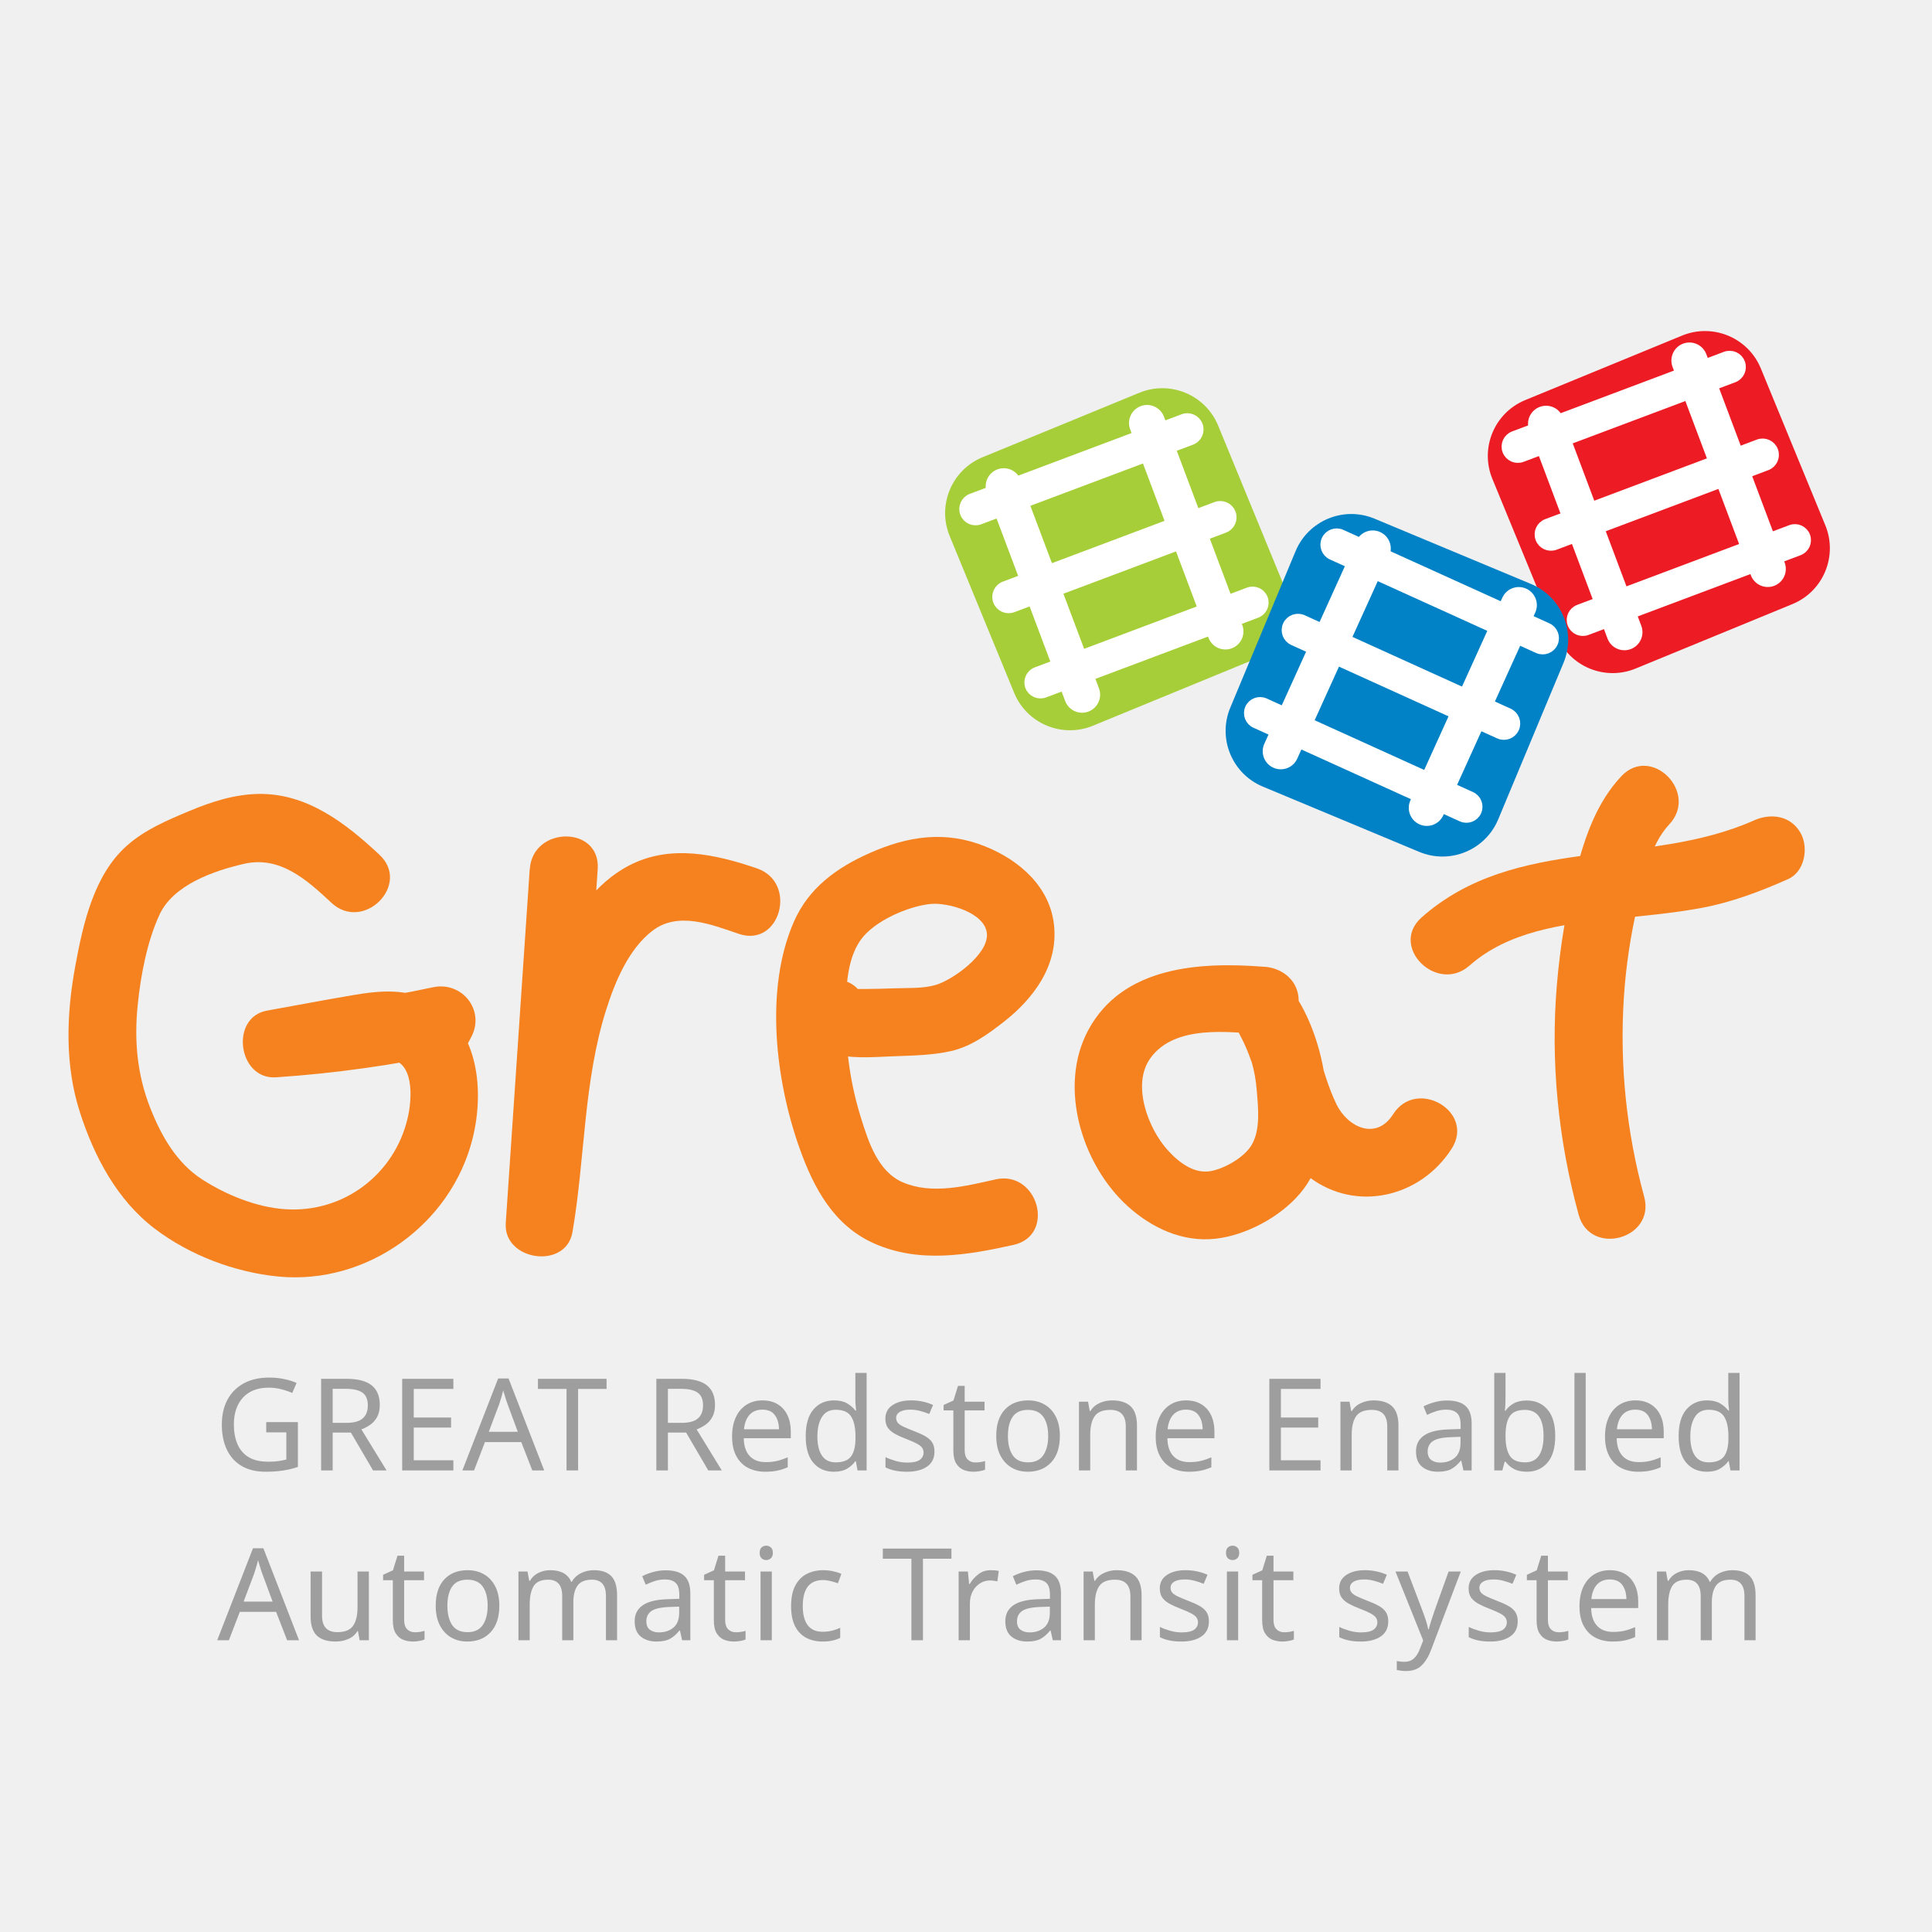
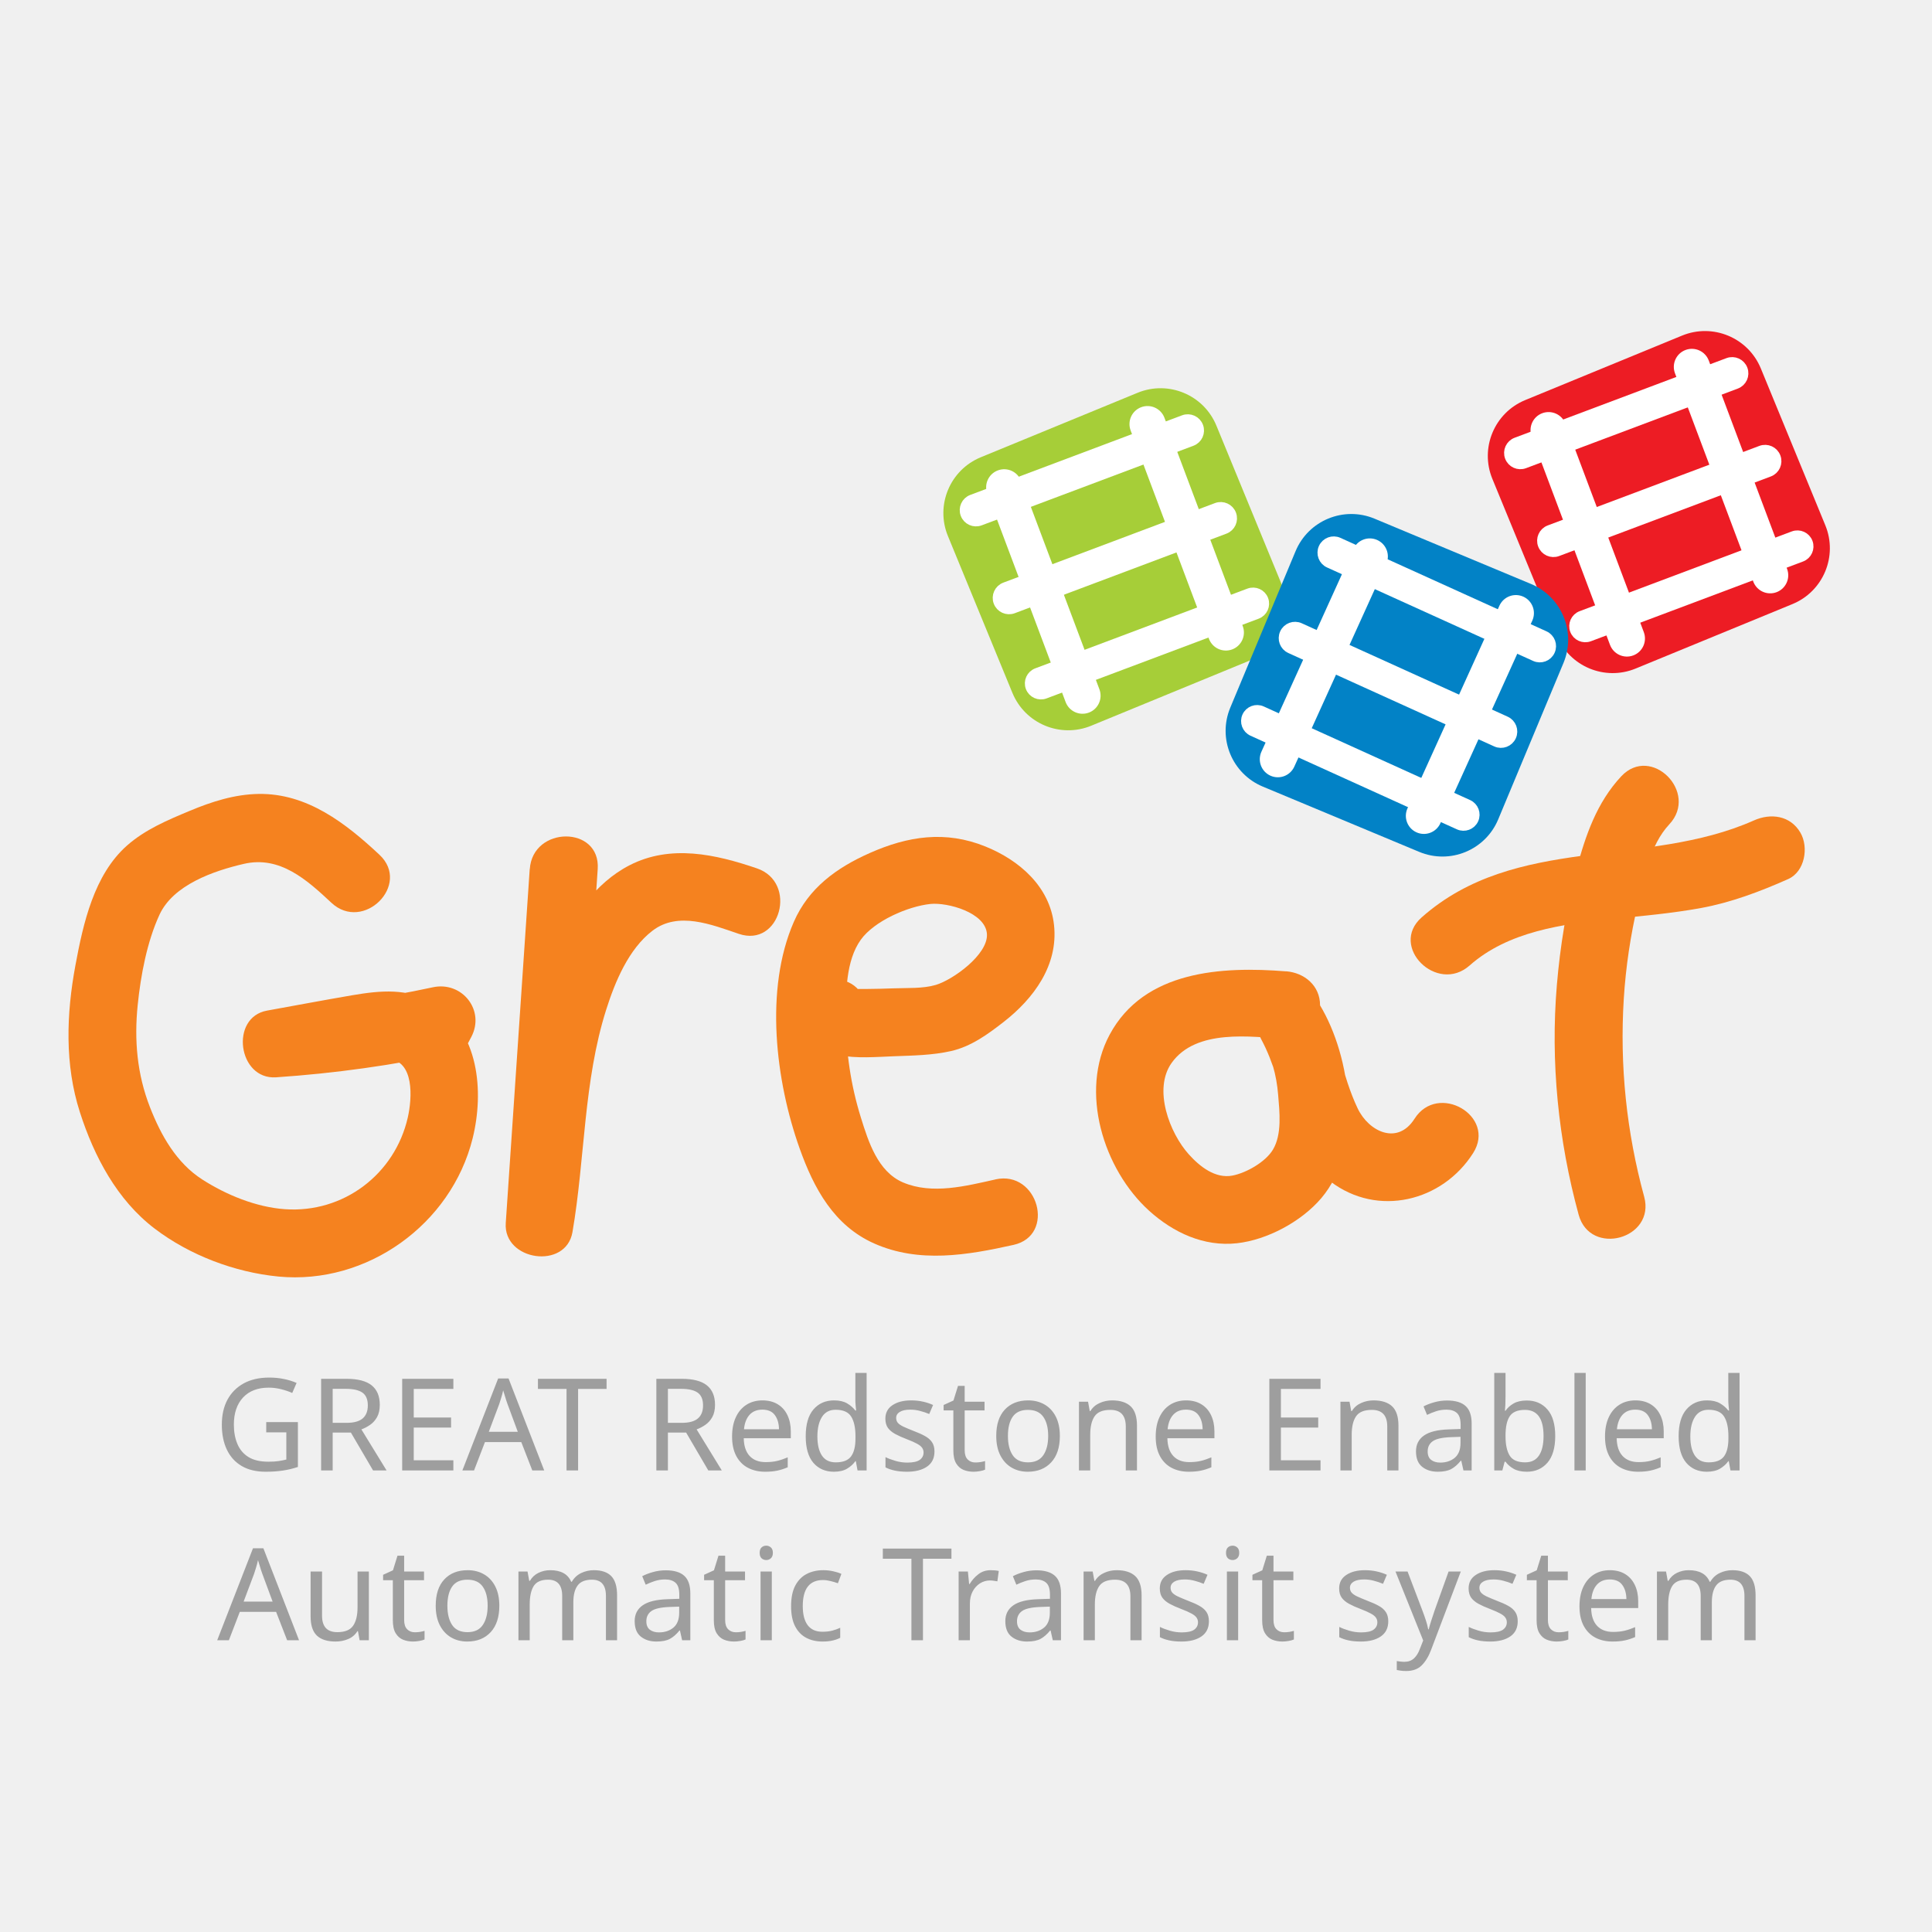
<svg xmlns="http://www.w3.org/2000/svg" viewBox="0 0 512 512">
  <defs>
    <style>
      .cls-1 {
        fill: #a6ce38;
      }

      .cls-2 {
        fill: #9e9e9e;
        font-family: SourceSerifVariable-Roman, 'Source Serif Variable';
        font-size: 34px;
        font-variation-settings: 'wght' 389;
        letter-spacing: .01em;
      }

      .cls-3 {
        fill: #f5821f;
      }

      .cls-4 {
        fill: #0282c6;
      }

      .cls-5 {
        fill: #ed1c24;
      }

      .cls-6 {
        fill: #fff;
        stroke: #fff;
        stroke-miterlimit: 10;
        stroke-width: 2.5px;
      }
    </style>
  </defs>
  <g id="Vector">
-     <g id="Rails">
-       <rect id="Green_Rail_Icon" class="cls-1" x="257.33" y="109.72" width="76.93" height="76.93" rx="16" ry="16" transform="translate(-34.13 123.63) rotate(-22.35)" />
-       <rect id="Red_Rail_Icon" class="cls-5" x="401.14" y="94.57" width="76.93" height="76.93" rx="16" ry="16" transform="translate(-17.56 177.18) rotate(-22.35)" />
-       <rect id="Blue_Rail_Icon" class="cls-4" x="331.74" y="143.13" width="76.93" height="76.93" rx="16" ry="16" transform="translate(98.47 -128.55) rotate(22.65)" />
-       <rect id="Rail_1" class="cls-6" x="272.85" y="123.44" width="7.07" height="66.07" rx="3.54" ry="3.54" transform="translate(590.15 205.71) rotate(159.4)" />
-       <rect id="Rail_2" class="cls-6" x="310.82" y="106.69" width="7.07" height="66.07" rx="3.54" ry="3.54" transform="translate(657.78 159.91) rotate(159.4)" />
-       <rect id="Rail_3" class="cls-6" x="292.26" y="114.61" width="6.15" height="66.07" rx="3.07" ry="3.07" transform="translate(261.04 476.04) rotate(-110.6)" />
-       <rect id="Rail_4" class="cls-6" x="283.54" y="91.34" width="6.11" height="66.07" rx="3.05" ry="3.05" transform="translate(271 436.39) rotate(-110.6)" />
-       <rect id="Rail_5" class="cls-6" x="300.83" y="137.23" width="6.01" height="66.07" rx="3.01" ry="3.01" transform="translate(251.36 514.59) rotate(-110.6)" />
-       <rect id="Rail_6" class="cls-6" x="416.58" y="106.89" width="7.07" height="66.07" rx="3.54" ry="3.54" transform="translate(862.59 123.09) rotate(159.4)" />
-       <rect id="Rail_7" class="cls-6" x="454.55" y="90.14" width="7.07" height="66.07" rx="3.54" ry="3.54" transform="translate(930.23 77.29) rotate(159.4)" />
-       <rect id="Rail_8" class="cls-6" x="435.99" y="98.06" width="6.15" height="66.07" rx="3.07" ry="3.07" transform="translate(470.83 588.2) rotate(-110.6)" />
-       <rect id="Rail_9" class="cls-6" x="427.27" y="74.78" width="6.11" height="66.07" rx="3.05" ry="3.05" transform="translate(480.79 548.56) rotate(-110.6)" />
-       <rect id="Rail_10" class="cls-6" x="444.56" y="120.68" width="6.01" height="66.07" rx="3.01" ry="3.01" transform="translate(461.15 626.75) rotate(-110.6)" />
-       <rect id="Rail_11" class="cls-6" x="348.08" y="139.18" width="7.07" height="66.07" rx="3.54" ry="3.54" transform="translate(600.67 474.31) rotate(-155.6)" />
-       <rect id="Rail_12" class="cls-6" x="386.78" y="154.19" width="7.07" height="66.07" rx="3.54" ry="3.54" transform="translate(668.42 518.97) rotate(-155.6)" />
-       <rect id="Rail_13" class="cls-6" x="368.19" y="146.34" width="6.15" height="66.07" rx="3.07" ry="3.07" transform="translate(54.54 443.37) rotate(-65.6)" />
-       <rect id="Rail_14" class="cls-6" x="378.48" y="123.7" width="6.11" height="66.07" rx="3.05" ry="3.05" transform="translate(81.18 439.44) rotate(-65.6)" />
-       <rect id="Rail_15" class="cls-6" x="358.27" y="168.35" width="6.01" height="66.07" rx="3.01" ry="3.01" transform="translate(28.63 447.2) rotate(-65.6)" />
-     </g>
    <g id="New_GREAT" data-name="New GREAT">
      <path class="cls-3" d="M100.56,226.52c-8.94-8.35-19.14-16.31-32.02-16.12-6.39.1-12.47,2.06-18.3,4.5-5.84,2.44-11.75,4.92-16.55,9.15-8.8,7.76-11.65,20.71-13.7,31.76-2.4,12.91-2.88,26.32,1.19,38.96,3.78,11.74,9.84,23.23,19.79,30.81,9.28,7.07,21.24,11.6,32.84,12.72,23.42,2.24,45.78-13.83,51.44-36.61,3.08-12.41,1.72-28.53-10.35-35.83-6.75-4.08-14.11-3.38-21.54-2.11s-15.06,2.71-22.59,4.07c-9.93,1.79-7.72,18.36,2.39,17.68,15.58-1.05,31.07-3.21,46.33-6.5l-10.16-13.22c-.73,1.37-1.46,2.74-2.18,4.11-5.43,10.22,10.1,19.33,15.54,9.08.73-1.37,1.46-2.74,2.18-4.11,3.79-7.12-2.43-14.89-10.16-13.22-13.72,2.96-27.54,4.92-41.54,5.86l2.39,17.68c4.71-.85,9.41-1.69,14.12-2.54,4.14-.75,8.79-2.25,13.03-2.04,7.18.36,6.52,10.43,5.36,15.54-3.43,15.07-17.08,25.4-32.57,24.31-7.62-.54-15.52-3.78-21.91-7.88-6.84-4.39-10.95-11.72-13.84-19.13-3.43-8.76-4.21-17.78-3.26-27.1.8-7.83,2.46-16.75,5.78-23.94,3.66-7.92,14.39-11.63,22.37-13.47,9.55-2.21,16.69,4.24,23.19,10.32,8.46,7.9,21.21-4.8,12.73-12.73h0Z" />
-       <path class="cls-3" d="M140.38,230.33c-2.12,31.27-4.23,62.53-6.35,93.8-.68,9.99,15.95,12.45,17.68,2.39,3.36-19.55,2.9-39.91,8.94-58.95,2.33-7.36,5.93-16.08,12.28-20.93,6.81-5.2,15.66-1.6,22.86.84,10.99,3.74,15.71-13.64,4.79-17.36-11-3.74-22.86-6.42-33.76-.81-9.15,4.71-15.42,13.98-19.52,23.14-9.86,21.97-8.93,45.99-12.93,69.28l17.68,2.39c2.12-31.27,4.23-62.53,6.35-93.8.78-11.56-17.22-11.51-18,0h0Z" />
+       <path class="cls-3" d="M140.38,230.33c-2.12,31.27-4.23,62.53-6.35,93.8-.68,9.99,15.95,12.45,17.68,2.39,3.36-19.55,2.9-39.91,8.94-58.95,2.33-7.36,5.93-16.08,12.28-20.93,6.81-5.2,15.66-1.6,22.86.84,10.99,3.74,15.71-13.64,4.79-17.36s-22.86-6.42-33.76-.81c-9.15,4.71-15.42,13.98-19.52,23.14-9.86,21.97-8.93,45.99-12.93,69.28l17.68,2.39c2.12-31.27,4.23-62.53,6.35-93.8.78-11.56-17.22-11.51-18,0h0Z" />
      <path class="cls-3" d="M263.82,312.56c-7.78,1.73-16.79,4.09-24.52.79-6.69-2.86-9.17-10.81-11.16-17.19-2.68-8.61-3.98-17.43-3.98-26.44,0-6.57-.05-15.08,3.96-20.68,3.55-4.96,12.46-8.85,18.44-9.48,4.52-.47,14.66,2.26,14.99,7.99.31,5.43-9.05,12.14-13.57,13.47-3.44,1.01-7.54.76-11.1.9-2.45.09-4.9.15-7.36.17-1.23,0-2.45,0-3.68,0,.51.24,1.01.49,1.51.76l2.31,3.97-.27-.96c-3.14-11.13-20.51-6.4-17.36,4.79s15.8,9.61,24.84,9.27c5-.19,10.23-.26,15.13-1.37,5.32-1.2,9.73-4.42,13.96-7.71,7.99-6.22,14.52-15.04,13.37-25.68-1.1-10.19-9.18-17.2-18.21-20.84-10.56-4.27-20.5-2.76-30.67,1.76-8.75,3.89-16.15,9.23-20.08,18.23-7.82,17.91-4.83,42.21,1.56,60.09,3.76,10.54,9.06,20.38,19.73,25.13,11.91,5.3,24.66,3.11,36.93.38,11.3-2.51,6.52-19.87-4.79-17.36h0Z" />
-       <path class="cls-3" d="M335.15,256.22c-16.97-1.36-37.61-.26-46.76,16.79-8.08,15.06-1.64,35.69,10.48,46.66,6.4,5.79,14.53,9.58,23.29,8.6,8.03-.9,17.06-5.74,22.34-11.96,11.18-13.15,7.92-37.4-.39-51.16-6-9.93-21.08-1.11-15.54,9.08,6.75,12.42,6.21,28.45,18.37,37.7,12.49,9.5,29.62,5.31,37.79-7.56,6.23-9.81-9.34-18.85-15.54-9.08-4.49,7.07-12.1,3.45-15.06-2.74-4.22-8.82-5.29-18.71-10.01-27.41l-15.54,9.08c2.72,4.5,4.04,9.47,4.47,14.7.37,4.51,1.07,10.49-1.4,14.58-1.96,3.25-7.06,6.14-10.7,6.84-4.56.88-8.69-2.42-11.56-5.61-5.09-5.64-9.55-17.28-4.55-24.27,6.45-9.02,20.94-7.01,30.32-6.26,4.85.39,9-4.41,9-9,0-5.19-4.13-8.61-9-9h0Z" />
+       <path class="cls-3" d="M340.82,257.42c-16.97-1.36-37.61-.26-46.76,16.79-8.08,15.06-1.64,35.69,10.48,46.66,6.4,5.79,14.53,9.58,23.29,8.6,8.03-.9,17.06-5.74,22.34-11.96,11.18-13.15,7.92-37.4-.39-51.16-6-9.93-21.08-1.11-15.54,9.08,6.75,12.42,6.21,28.45,18.37,37.7,12.49,9.5,29.62,5.31,37.79-7.56,6.23-9.81-9.34-18.85-15.54-9.08-4.49,7.07-12.1,3.45-15.06-2.74-4.22-8.82-5.29-18.71-10.01-27.41l-15.54,9.08c2.72,4.5,4.04,9.47,4.47,14.7.37,4.51,1.07,10.49-1.4,14.58-1.96,3.25-7.06,6.14-10.7,6.84-4.56.88-8.69-2.42-11.56-5.61-5.09-5.64-9.55-17.28-4.55-24.27,6.45-9.02,20.94-7.01,30.32-6.26,4.85.39,9-4.41,9-9,0-5.19-4.13-8.61-9-9h0Z" />
      <g>
        <path class="cls-3" d="M429.65,205.73c-6.47,6.92-9.49,15.68-11.87,24.69-2.64,10-4.32,20.27-5.19,30.57-1.73,20.43.37,41.17,5.77,60.93,3.05,11.16,20.42,6.42,17.36-4.79-4.68-17.14-6.51-34.73-5.4-52.46.53-8.43,1.78-16.76,3.7-24.98,1.65-7.06,3.22-15.74,8.36-21.23,7.91-8.45-4.79-21.21-12.73-12.73h0Z" />
        <path class="cls-3" d="M389.47,255.86c10.18-9.02,24.65-10.99,37.68-12.31,7.92-.8,15.88-1.49,23.71-2.93s15.53-4.32,23.03-7.66c4.44-1.98,5.49-8.45,3.23-12.31-2.68-4.57-7.86-5.21-12.31-3.23-28.59,12.73-63.13,3.63-88.07,25.71-8.69,7.7,4.08,20.39,12.73,12.73h0Z" />
+       </g>
+     </g>
+     <g id="Redone_Rails" data-name="Redone Rails">
+       <g id="Green_Rail" data-name="Green Rail">
+         <g>
+           <rect id="Green_Square" data-name="Green Square" class="cls-1" x="256.87" y="109.72" width="76.93" height="76.93" rx="16" ry="16" transform="translate(-34.17 123.46) rotate(-22.35)" />
+           <rect id="Rail_1" class="cls-6" x="272.97" y="123.72" width="7.07" height="66.07" rx="3.54" ry="3.54" transform="translate(590.48 206.2) rotate(159.4)" />
+           <rect id="Rail_2" class="cls-6" x="310.95" y="106.96" width="7.07" height="66.07" rx="3.54" ry="3.54" transform="translate(658.12 160.4) rotate(159.4)" />
+           <rect id="Rail_3" class="cls-6" x="292.39" y="114.88" width="6.15" height="66.07" rx="3.07" ry="3.07" transform="translate(260.95 476.53) rotate(-110.6)" />
+           <rect id="Rail_4" class="cls-6" x="283.66" y="91.61" width="6.11" height="66.07" rx="3.05" ry="3.05" transform="translate(270.91 436.88) rotate(-110.6)" />
+           <rect id="Rail_5" class="cls-6" x="300.96" y="137.51" width="6.01" height="66.07" rx="3.01" ry="3.01" transform="translate(251.27 515.07) rotate(-110.6)" />
+         </g>
+       </g>
+       <g id="Red_Rail" data-name="Red Rail">
+         <rect id="Green_Square-2" data-name="Green Square" class="cls-5" x="401.14" y="94.57" width="76.93" height="76.93" rx="16" ry="16" transform="translate(-17.56 177.18) rotate(-22.35)" />
+         <rect id="Rail_1-2" data-name="Rail_1" class="cls-6" x="417.23" y="108.56" width="7.07" height="66.07" rx="3.54" ry="3.54" transform="translate(864.45 126.1) rotate(159.4)" />
+         <rect id="Rail_2-2" data-name="Rail_2" class="cls-6" x="455.21" y="91.81" width="7.07" height="66.07" rx="3.54" ry="3.54" transform="translate(932.08 80.3) rotate(159.4)" />
+         <rect id="Rail_3-2" data-name="Rail_3" class="cls-6" x="436.65" y="99.73" width="6.15" height="66.07" rx="3.07" ry="3.07" transform="translate(470.16 591.08) rotate(-110.6)" />
+         <rect id="Rail_4-2" data-name="Rail_4" class="cls-6" x="427.92" y="76.45" width="6.11" height="66.07" rx="3.05" ry="3.05" transform="translate(480.12 551.43) rotate(-110.6)" />
+         <rect id="Rail_5-2" data-name="Rail_5" class="cls-6" x="445.22" y="122.35" width="6.01" height="66.07" rx="3.01" ry="3.01" transform="translate(460.48 629.62) rotate(-110.6)" />
+       </g>
+       <g id="Blue_Rail" data-name="Blue Rail">
+         <rect id="Green_Square-3" data-name="Green Square" class="cls-4" x="331.74" y="143.13" width="76.93" height="76.93" rx="16" ry="16" transform="translate(98.47 -128.55) rotate(22.65)" />
+         <rect id="Rail_1-3" data-name="Rail_1" class="cls-6" x="347.3" y="141.3" width="7.07" height="66.07" rx="3.54" ry="3.54" transform="translate(598.31 478.03) rotate(-155.6)" />
+         <rect id="Rail_2-3" data-name="Rail_2" class="cls-6" x="386" y="156.31" width="7.07" height="66.07" rx="3.54" ry="3.54" transform="translate(666.06 522.7) rotate(-155.6)" />
+         <rect id="Rail_3-3" data-name="Rail_3" class="cls-6" x="367.41" y="148.46" width="6.15" height="66.07" rx="3.07" ry="3.07" transform="translate(52.15 443.91) rotate(-65.6)" />
+         <rect id="Rail_4-3" data-name="Rail_4" class="cls-6" x="377.7" y="125.82" width="6.11" height="66.07" rx="3.05" ry="3.05" transform="translate(78.8 439.97) rotate(-65.6)" />
+         <rect id="Rail_5-3" data-name="Rail_5" class="cls-6" x="357.49" y="170.47" width="6.01" height="66.07" rx="3.01" ry="3.01" transform="translate(26.25 447.73) rotate(-65.6)" />
      </g>
    </g>
  </g>
  <g id="Text">
    <g id="GREAT_full" data-name="GREAT full">
      <g id="GREAT_subtitle" data-name="GREAT subtitle">
        <text class="cls-2" transform="translate(56.71 389.68)">
          <tspan x="0" y="0">GREAT Redstone Enabled </tspan>
          <tspan x=".85" y="45">Automatic Transit system</tspan>
        </text>
      </g>
    </g>
  </g>
</svg>
